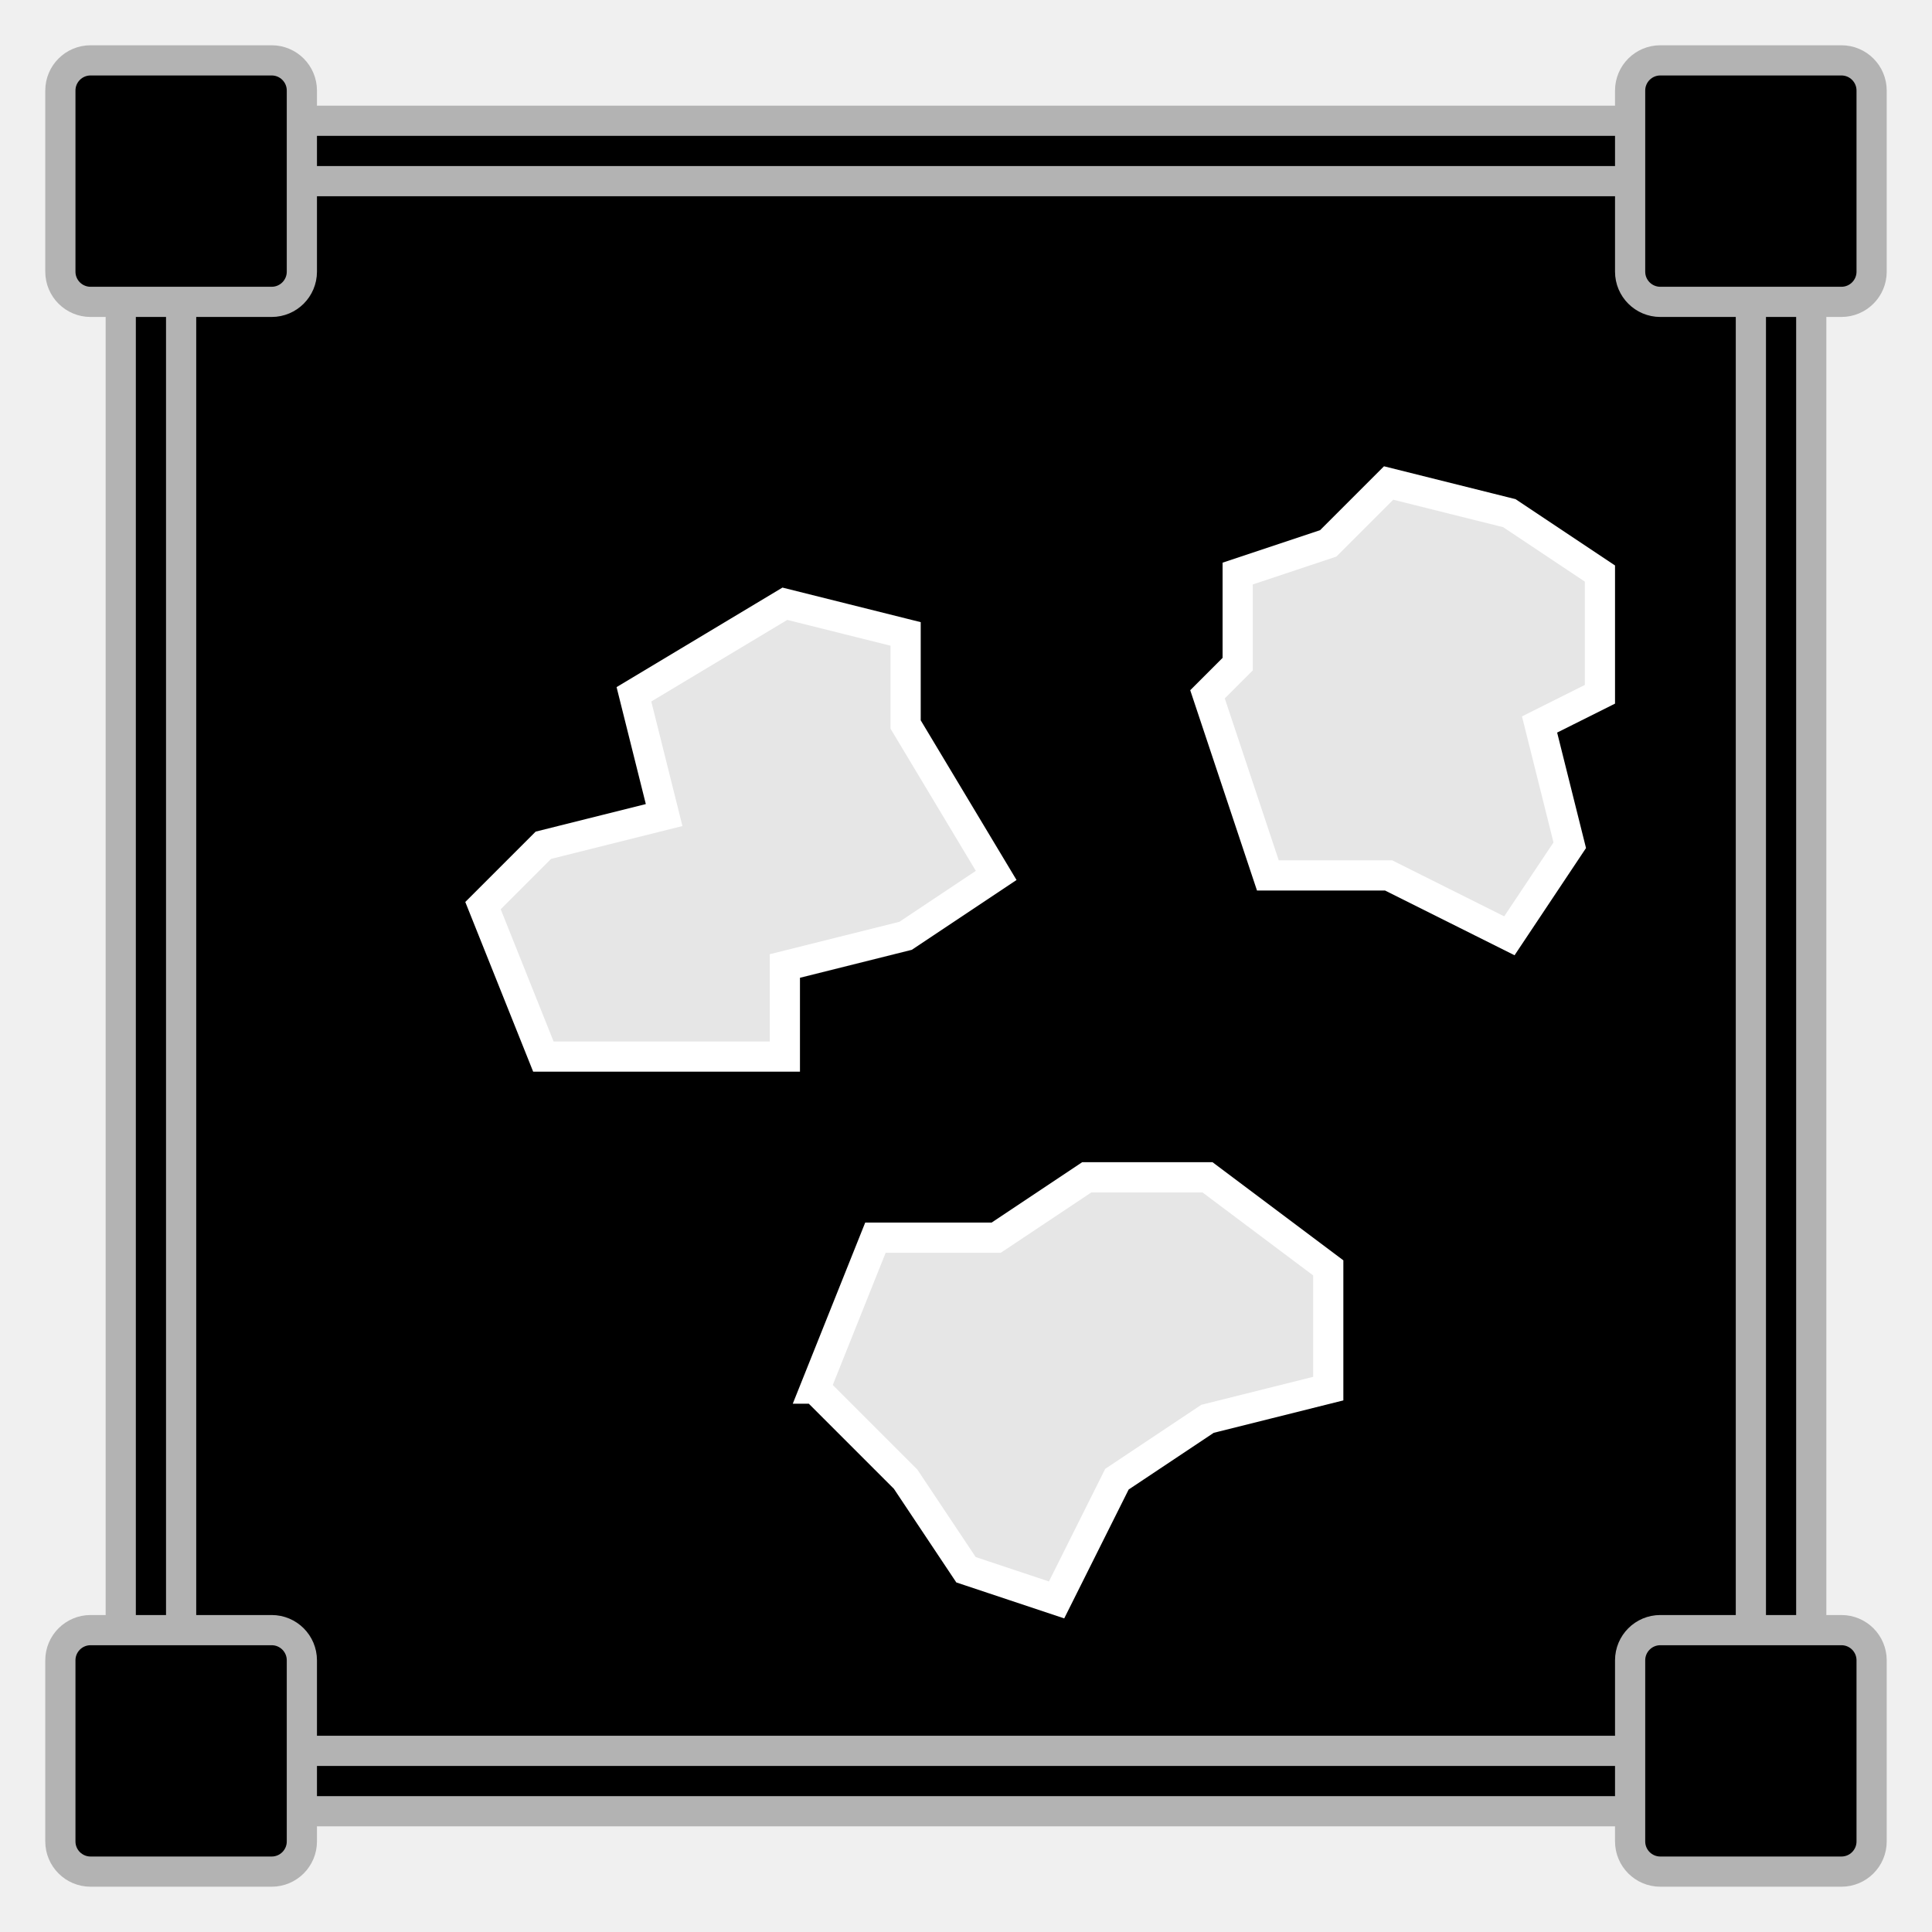
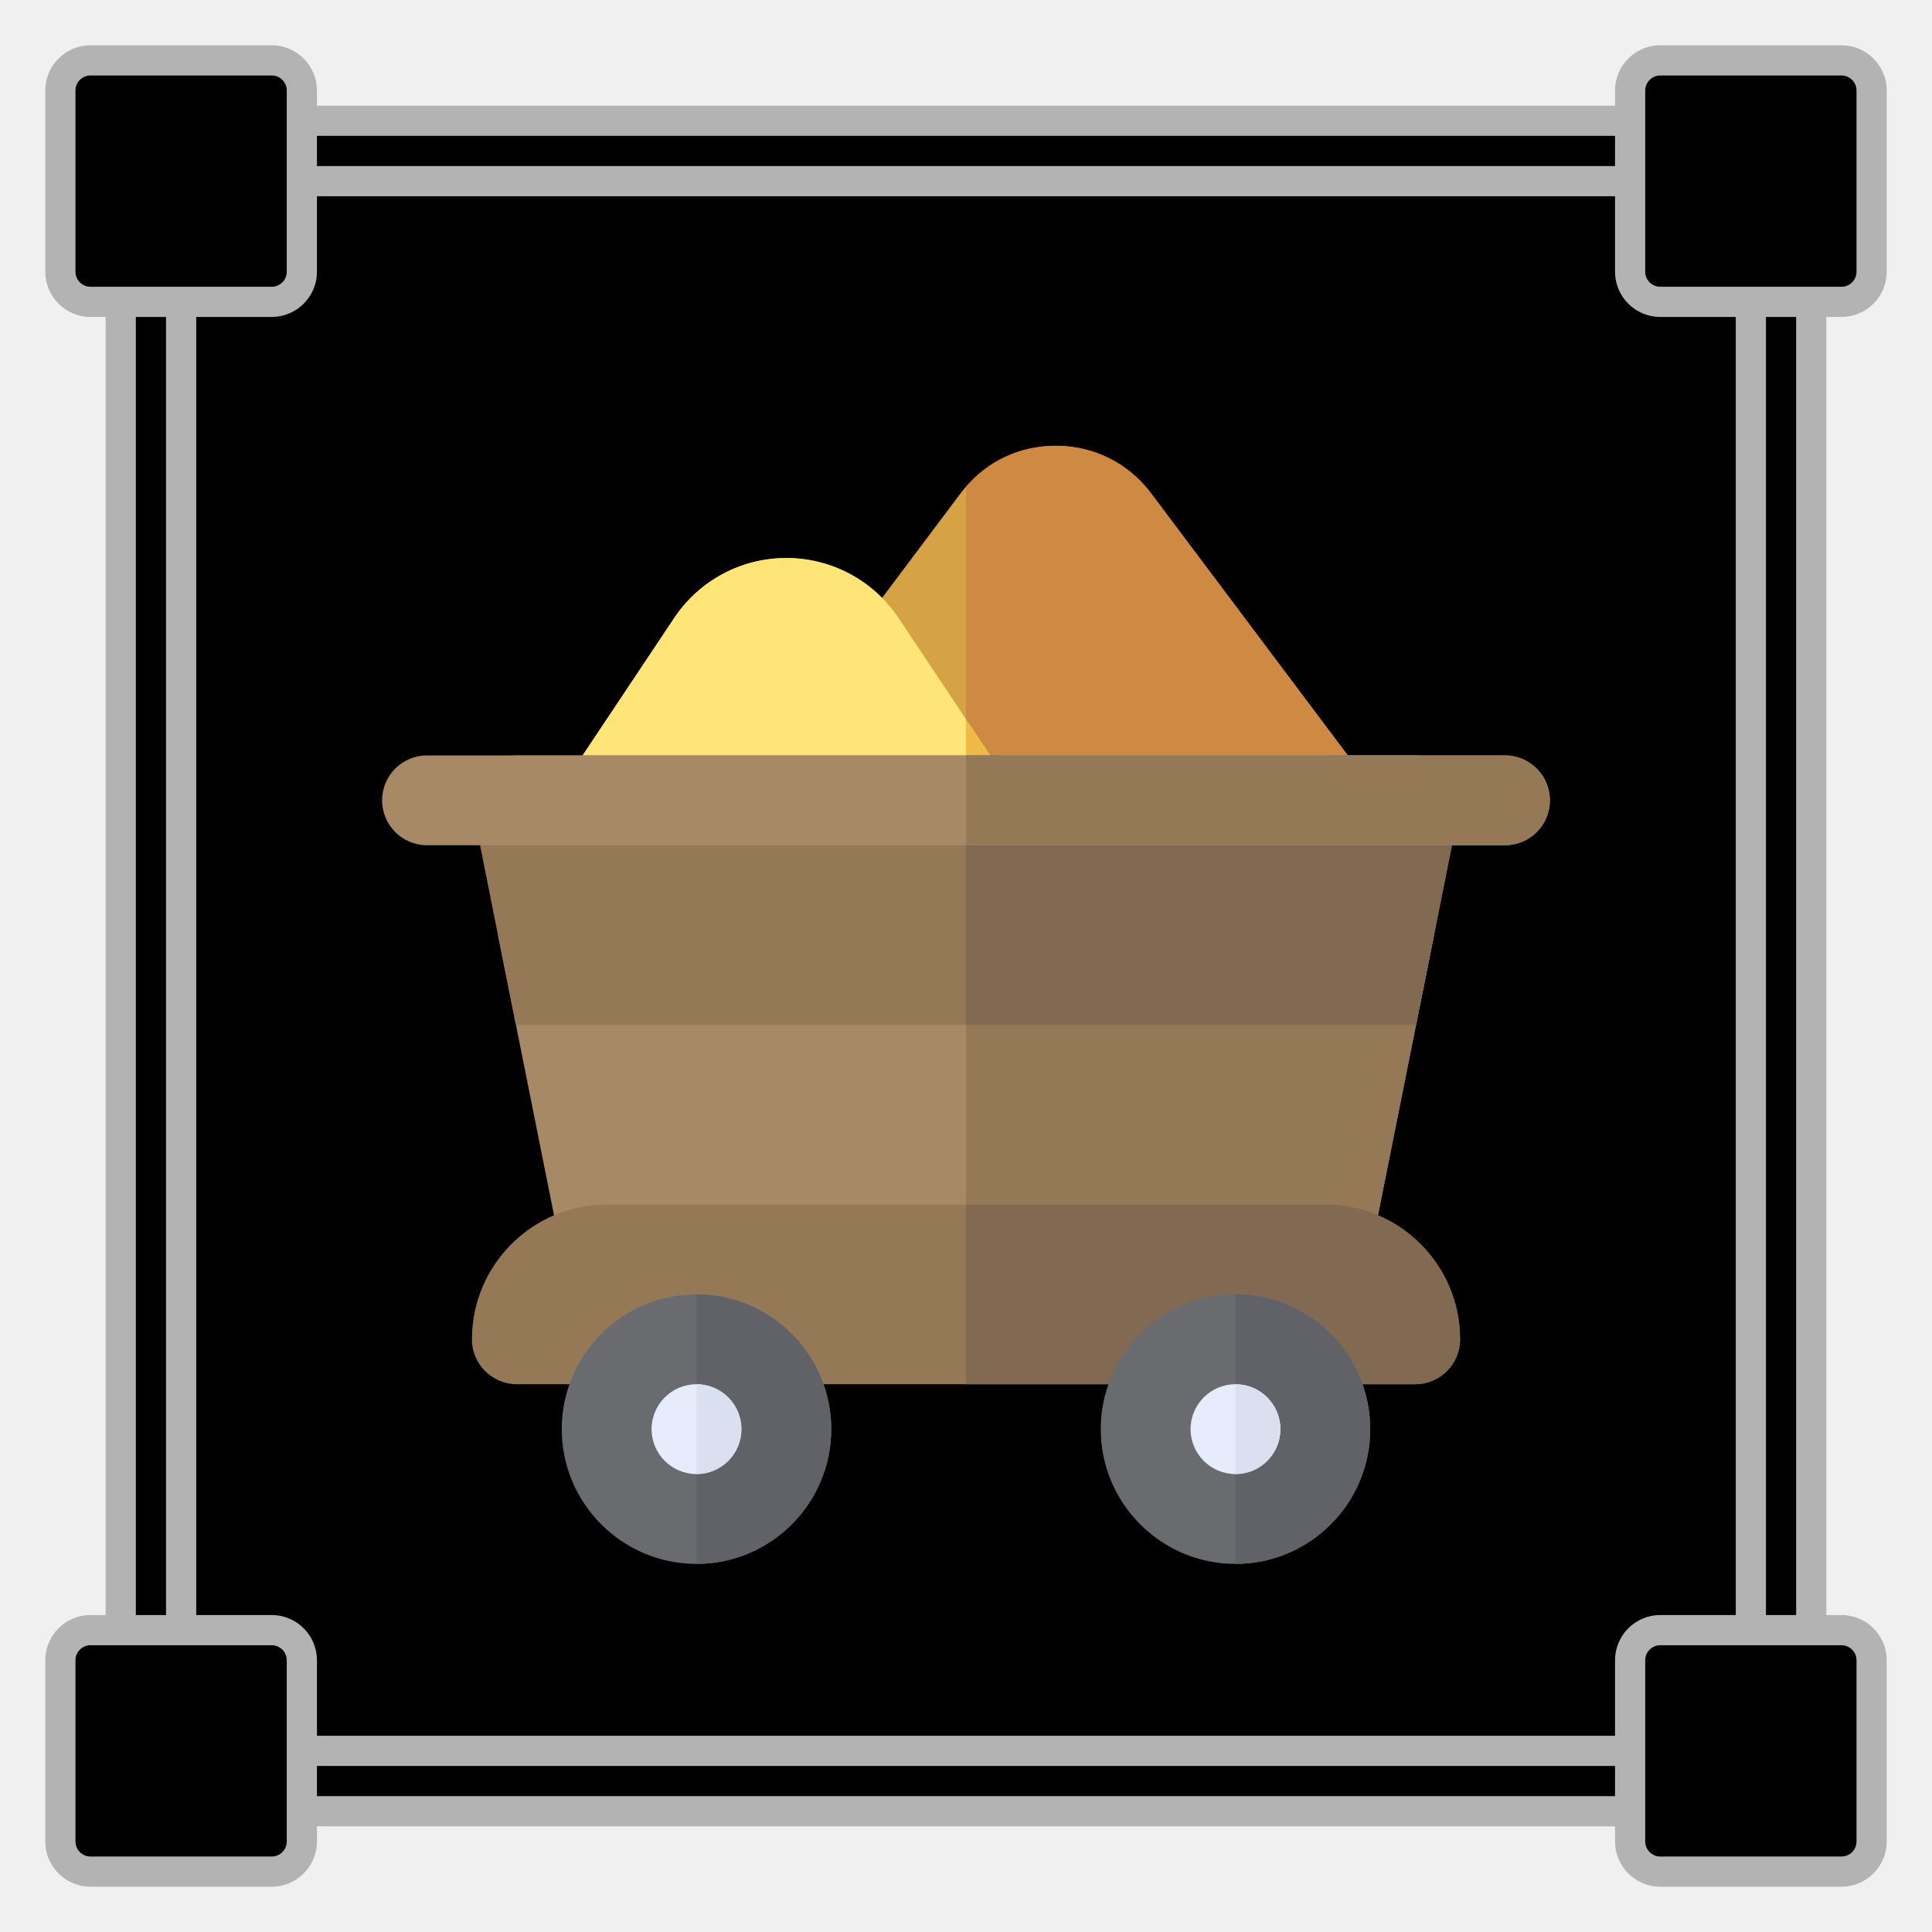
<svg xmlns="http://www.w3.org/2000/svg" width="512" height="512" viewBox="0 0 135.467 135.467" version="1.1" id="svg8">
  <defs id="defs2">
    <marker style="overflow:visible;" id="Arrow1Mend" refX="0.0" refY="0.0" orient="auto">
      <path transform="scale(0.4) rotate(180) translate(10,0)" style="fill-rule:evenodd;stroke:#ffffff;stroke-width:1pt;stroke-opacity:1;fill:#ffffff;fill-opacity:1" d="M 0.0,0.0 L 5.0,-5.0 L -12.5,0.0 L 5.0,5.0 L 0.0,0.0 z " id="path868" />
    </marker>
    <marker style="overflow:visible;" id="marker1227" refX="0.0" refY="0.0" orient="auto">
      <path transform="scale(0.8) rotate(180) translate(12.5,0)" style="fill-rule:evenodd;stroke:#ffffff;stroke-width:1pt;stroke-opacity:1;fill:#ffffff;fill-opacity:1" d="M 0.0,0.0 L 5.0,-5.0 L -12.5,0.0 L 5.0,5.0 L 0.0,0.0 z " id="path1225" />
    </marker>
    <marker style="overflow:visible;" id="Arrow1Lend" refX="0.0" refY="0.0" orient="auto">
      <path transform="scale(0.8) rotate(180) translate(12.5,0)" style="fill-rule:evenodd;stroke:#ffffff;stroke-width:1pt;stroke-opacity:1;fill:#ffffff;fill-opacity:1" d="M 0.0,0.0 L 5.0,-5.0 L -12.5,0.0 L 5.0,5.0 L 0.0,0.0 z " id="path862" />
    </marker>
  </defs>
  <g id="layer2">
    <rect style="opacity:0.997;fill:#000000;stroke:#b3b3b3;stroke-width:2.117;stroke-miterlimit:4;stroke-dasharray:none;stroke-opacity:1;stop-color:#000000" id="rect957" width="118.533" height="118.533" x="8.467" y="8.467" rx="8.467" ry="8.467" />
    <rect style="opacity:0.997;fill:#000000;stroke:#b3b3b3;stroke-width:2.117;stroke-miterlimit:4;stroke-dasharray:none;stroke-opacity:1;stop-color:#000000" id="rect1598" width="110.067" height="110.067" x="12.7" y="12.7" rx="2.117" ry="2.117" />
    <rect style="opacity:0.997;fill:#000000;stroke:#b3b3b3;stroke-width:2.117;stroke-miterlimit:4;stroke-dasharray:none;stroke-opacity:1;stop-color:#000000" id="rect1295" width="16.933" height="16.933" x="4.233" y="4.233" rx="2.117" ry="2.117" />
    <rect style="opacity:0.997;fill:#000000;stroke:#b3b3b3;stroke-width:2.117;stroke-miterlimit:4;stroke-dasharray:none;stroke-opacity:1;stop-color:#000000" id="rect1295-0" width="16.933" height="16.933" x="114.3" y="4.233" rx="2.117" ry="2.117" />
    <rect style="opacity:0.997;fill:#000000;stroke:#b3b3b3;stroke-width:2.117;stroke-miterlimit:4;stroke-dasharray:none;stroke-opacity:1;stop-color:#000000" id="rect1295-6" width="16.933" height="16.933" x="4.233" y="114.3" rx="2.117" ry="2.117" />
    <rect style="opacity:0.997;fill:#000000;stroke:#b3b3b3;stroke-width:2.117;stroke-miterlimit:4;stroke-dasharray:none;stroke-opacity:1;stop-color:#000000" id="rect1295-2" width="16.933" height="16.933" x="114.3" y="114.3" rx="2.117" ry="2.117" />
  </g>
  <g id="layer1">
-     <path style="opacity:0.997;fill:#e6e6e6;stroke:#ffffff;stroke-width:2.117;stroke-miterlimit:4;stroke-dasharray:none;stroke-opacity:1;stop-color:#000000" d="M 33.867,63.5 38.1,74.083 h 16.933 v -6.35 l 8.467,-2.117 6.35,-4.233 -6.35,-10.583 v -6.35 l -8.467,-2.117 -10.583,6.35 2.117,8.467 L 38.1,59.267 Z" id="path5191" />
-     <path style="opacity:0.997;fill:#e6e6e6;stroke:#ffffff;stroke-width:2.117;stroke-miterlimit:4;stroke-dasharray:none;stroke-opacity:1;stop-color:#000000" d="M 57.15,97.367 61.383,86.783 h 8.467 l 6.35,-4.233 h 8.467 l 8.467,6.35 v 8.467 l -8.467,2.117 -6.35,4.233 -4.233,8.467 -6.35,-2.117 -4.233,-6.35 -6.35,-6.35 z" id="path5193" />
-     <path style="opacity:0.997;fill:#e6e6e6;stroke:#ffffff;stroke-width:2.117;stroke-miterlimit:4;stroke-dasharray:none;stroke-opacity:1;stop-color:#000000" d="m 84.667,48.683 4.233,12.7 h 8.467 l 8.467,4.233 4.233,-6.35 -2.117,-8.467 4.233,-2.117 v -8.467 l -6.35,-4.233 L 97.367,33.867 93.133,38.1 l -6.35,2.117 v 6.35 z" id="path5197" />
+     <g id="g645" transform="matrix(0.4562851,0,0,0.4562851,99.36657,50.7138)" style="stroke-width:2.192">
+       <path style="fill:#d6a246;stroke-width:0.906" d="M -14.111,18.745 H -69.328 L -87.825,-11.809 -70.201,-35.276 c 0.276,-0.368 0.552,-0.736 0.874,-1.058 3.451,-4.049 8.421,-6.304 13.804,-6.304 5.844,0 11.181,2.669 14.678,7.362 L -8.589,7.701 C -5.184,12.211 -8.405,18.745 -14.111,18.745 Z" id="path24" />
+       <path style="fill:#ce8a42;stroke-width:0.906" d="m -14.111,18.745 h -55.217 v -55.079 c 3.451,-4.049 8.421,-6.304 13.804,-6.304 5.844,0 11.181,2.669 14.678,7.362 L -8.589,7.701 C -5.184,12.211 -8.405,18.745 -14.111,18.745 Z" id="path26" />
+       <path style="fill:#a78966;stroke-width:0.906" d="m -141.246,32.549 2.761,13.804 7.173,35.863 c 0.642,3.227 3.478,5.55 6.768,5.55 h 110.435 c 3.289,0 6.125,-2.323 6.768,-5.55 L -0.17,46.353 2.59,32.549 Z" id="path28" />
+       <g id="g34" transform="matrix(0.4134115,0,0,0.4134115,-177.4618,-68.68287)" style="stroke-width:2.192">
+         <path style="fill:#957856;stroke-width:2.192" d="M 428.522,411.826 H 94.609 c -9.217,0 -16.696,-7.473 -16.696,-16.696 v 0 c 0,-27.619 22.468,-50.087 50.087,-50.087 h 267.13 c 27.619,0 50.087,22.468 50.087,50.087 v 0 c 0,9.223 -7.478,16.696 -16.695,16.696 z" id="path30" />
+         <path style="fill:#957856;stroke-width:2.192" d="M 261.565,378.435 H 395.13 c 7.956,0 14.816,-5.62 16.37,-13.424 l 17.35,-86.749 6.678,-33.391 H 261.565 Z" id="path32" />
+       </g>
+       <path style="fill:#816952;stroke-width:0.906" d="m -14.111,73.962 h -55.217 v 27.609 h 69.022 c 3.81,0 6.902,-3.089 6.902,-6.902 v 0 C 6.596,83.25 -2.692,73.962 -14.111,73.962 Z" id="path36" />
+       <path style="fill:#696b6f;stroke-width:0.906" d="m -110.741,129.18 c -11.418,0 -20.707,-9.289 -20.707,-20.707 0,-11.418 9.289,-20.707 20.707,-20.707 11.418,0 20.707,9.289 20.707,20.707 0,11.418 -9.289,20.707 -20.707,20.707 z" id="path38" />
+       <path style="fill:#616267;stroke-width:0.906" d="m -90.034,108.473 c 0,-11.418 -9.289,-20.707 -20.707,-20.707 v 41.413 c 11.418,0 20.707,-9.289 20.707,-20.707 z" id="path40" />
+       <path style="fill:#e7ecfd;stroke-width:0.906" d="m -110.741,101.571 c -3.806,0 -6.902,3.096 -6.902,6.902 0,3.806 3.096,6.902 6.902,6.902 3.806,0 6.902,-3.096 6.902,-6.902 0,-3.806 -3.096,-6.902 -6.902,-6.902 z" id="path42" />
+       <path style="fill:#dae0f0;stroke-width:0.906" d="m -103.839,108.473 c 0,-3.806 -3.096,-6.902 -6.902,-6.902 v 13.804 c 3.806,0 6.902,-3.096 6.902,-6.902 z" id="path44" />
+       <path style="fill:#696b6f;stroke-width:0.906" d="m -27.915,129.18 c -11.418,0 -20.707,-9.289 -20.707,-20.707 0,-11.418 9.289,-20.707 20.707,-20.707 11.418,0 20.707,9.289 20.707,20.707 0,11.418 -9.289,20.707 -20.707,20.707 z" id="path46" />
+       <path style="fill:#616267;stroke-width:0.906" d="m -7.208,108.473 c 0,-11.418 -9.289,-20.707 -20.707,-20.707 v 41.413 c 11.418,0 20.707,-9.289 20.707,-20.707 z" id="path48" />
+       <path style="fill:#e7ecfd;stroke-width:0.906" d="m -27.915,101.571 c -3.806,0 -6.902,3.096 -6.902,6.902 0,3.806 3.096,6.902 6.902,6.902 3.806,0 6.902,-3.096 6.902,-6.902 0,-3.806 -3.096,-6.902 -6.902,-6.902 z" id="path50" />
+       <path style="fill:#dae0f0;stroke-width:0.906" d="m -21.012,108.473 c 0,-3.806 -3.096,-6.902 -6.902,-6.902 v 13.804 c 3.806,0 6.902,-3.096 6.902,-6.902 z" id="path52" />
+       <path style="fill:#f5dc48;stroke-width:0.906" d="M -69.328,18.745 H -124.545 c -2.543,0 -4.884,-1.402 -6.085,-3.644 -1.204,-2.244 -1.069,-4.968 0.341,-7.086 l 16.123,-24.185 c 3.851,-5.775 10.29,-9.221 17.228,-9.221 6.938,0 13.377,3.447 17.228,9.221 L -63.586,8.014 c 1.411,2.118 1.546,4.841 0.341,7.086 -1.199,2.242 -3.54,3.644 -6.083,3.644 z" id="path58" />
+       <path style="fill:#ffe477;stroke-width:0.906" d="M -69.328,18.745 H -124.545 c -2.543,0 -4.884,-1.402 -6.085,-3.644 -1.204,-2.244 -1.069,-4.968 0.341,-7.086 l 16.123,-24.185 c 3.851,-5.775 10.29,-9.221 17.228,-9.221 6.938,0 13.377,3.447 17.228,9.221 L -63.586,8.014 c 1.411,2.118 1.546,4.841 0.341,7.086 -1.199,2.242 -3.54,3.644 -6.083,3.644 z" id="path60" />
+       <path style="fill:#edba43;stroke-width:0.906" d="M -69.328,-0.6 V 18.745 c 2.543,0 4.884,-1.402 6.085,-3.644 1.204,-2.244 1.069,-4.968 -0.341,-7.086 z" id="path62" />
+       <path style="fill:#957856;stroke-width:0.906" d="M 6.458,13.177 2.593,32.549 -0.168,46.353 H -138.487 l -2.761,-13.804 -3.865,-19.372 c -0.415,-2.024 0.092,-4.095 1.427,-5.706 1.288,-1.611 3.267,-2.531 5.337,-2.531 H -0.306 C 4.019,4.94 7.332,8.898 6.458,13.177 Z" id="path64" />
+       <path style="fill:#816952;stroke-width:0.906" d="M 6.458,13.177 2.593,32.549 -0.168,46.353 H -69.328 V 4.94 h 69.022 c 4.325,0 7.638,3.957 6.764,8.236 z" id="path66" />
+       <path style="fill:#a78966;stroke-width:0.906" d="M 13.498,18.745 H -152.154 c -3.81,0 -6.902,-3.089 -6.902,-6.902 0,-3.813 3.092,-6.902 6.902,-6.902 H 13.498 c 3.81,0 6.902,3.089 6.902,6.902 0,3.813 -3.092,6.902 -6.902,6.902 z" id="path68" />
+       <path style="fill:#957856;stroke-width:0.906" d="M 13.498,4.94 H -69.328 V 18.745 h 82.826 c 3.81,0 6.902,-3.089 6.902,-6.902 0,-3.812 -3.092,-6.902 -6.902,-6.902 z" id="path70" />
+     </g>
  </g>
</svg>
